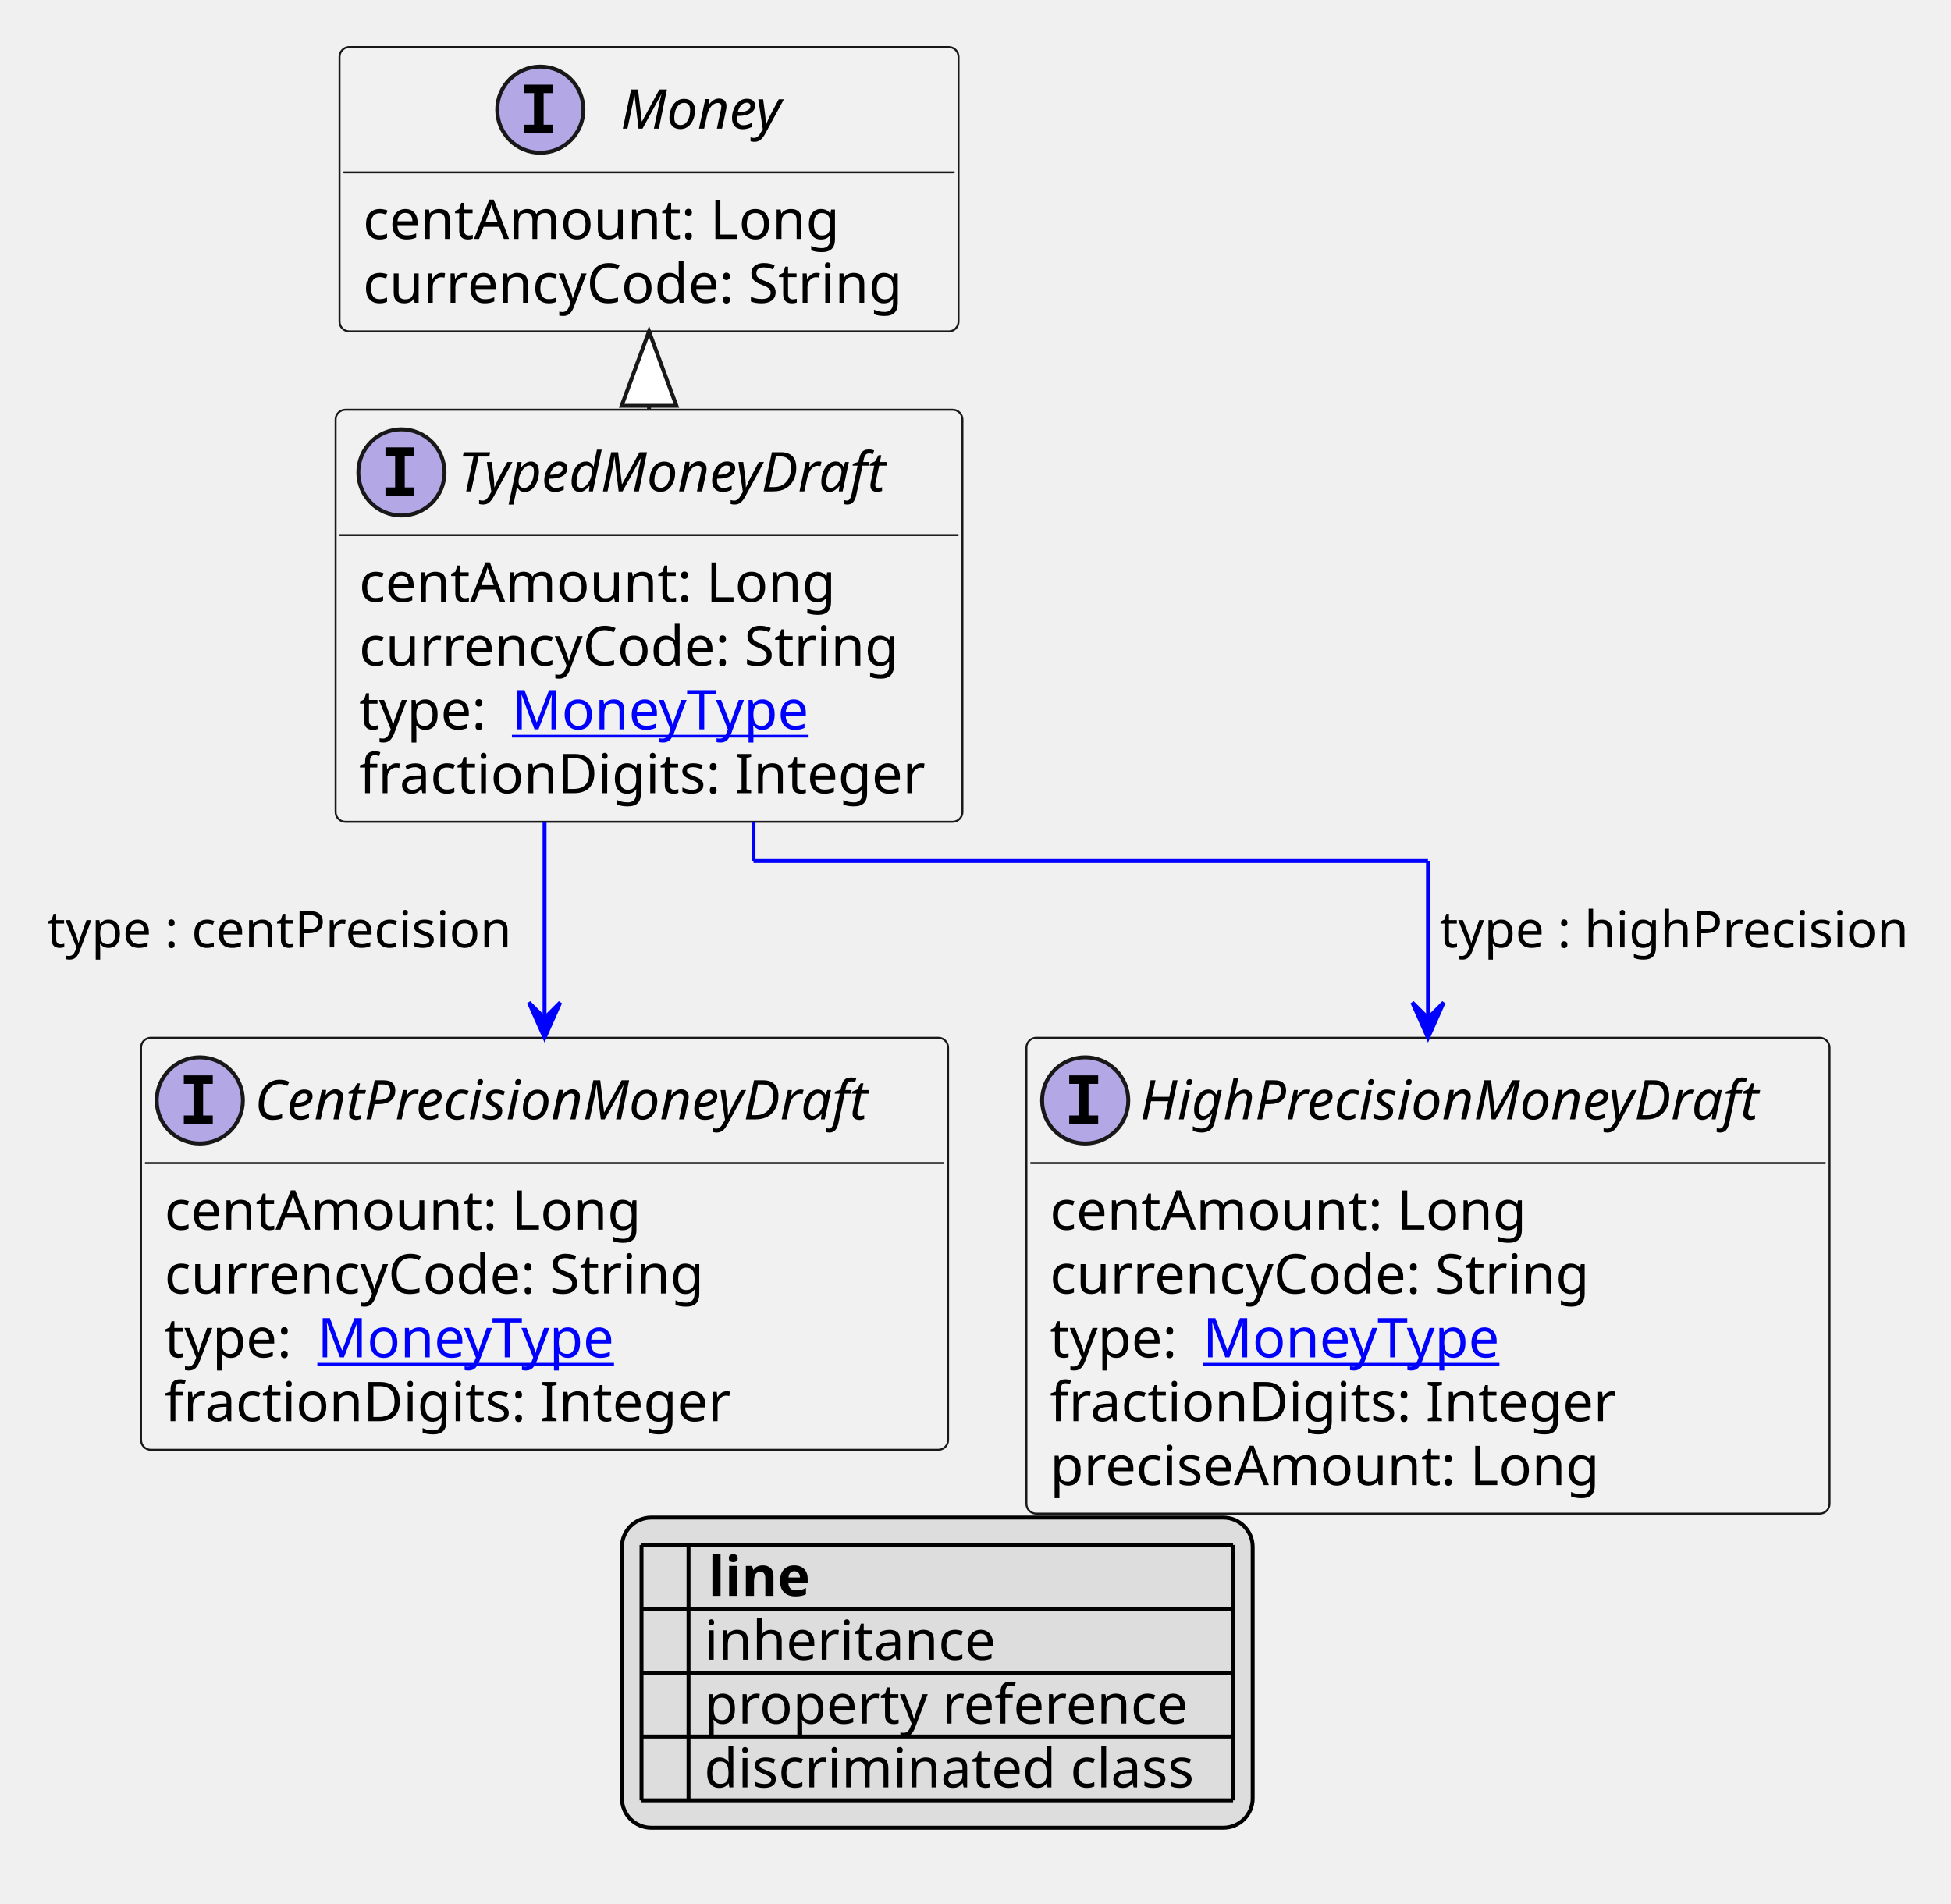
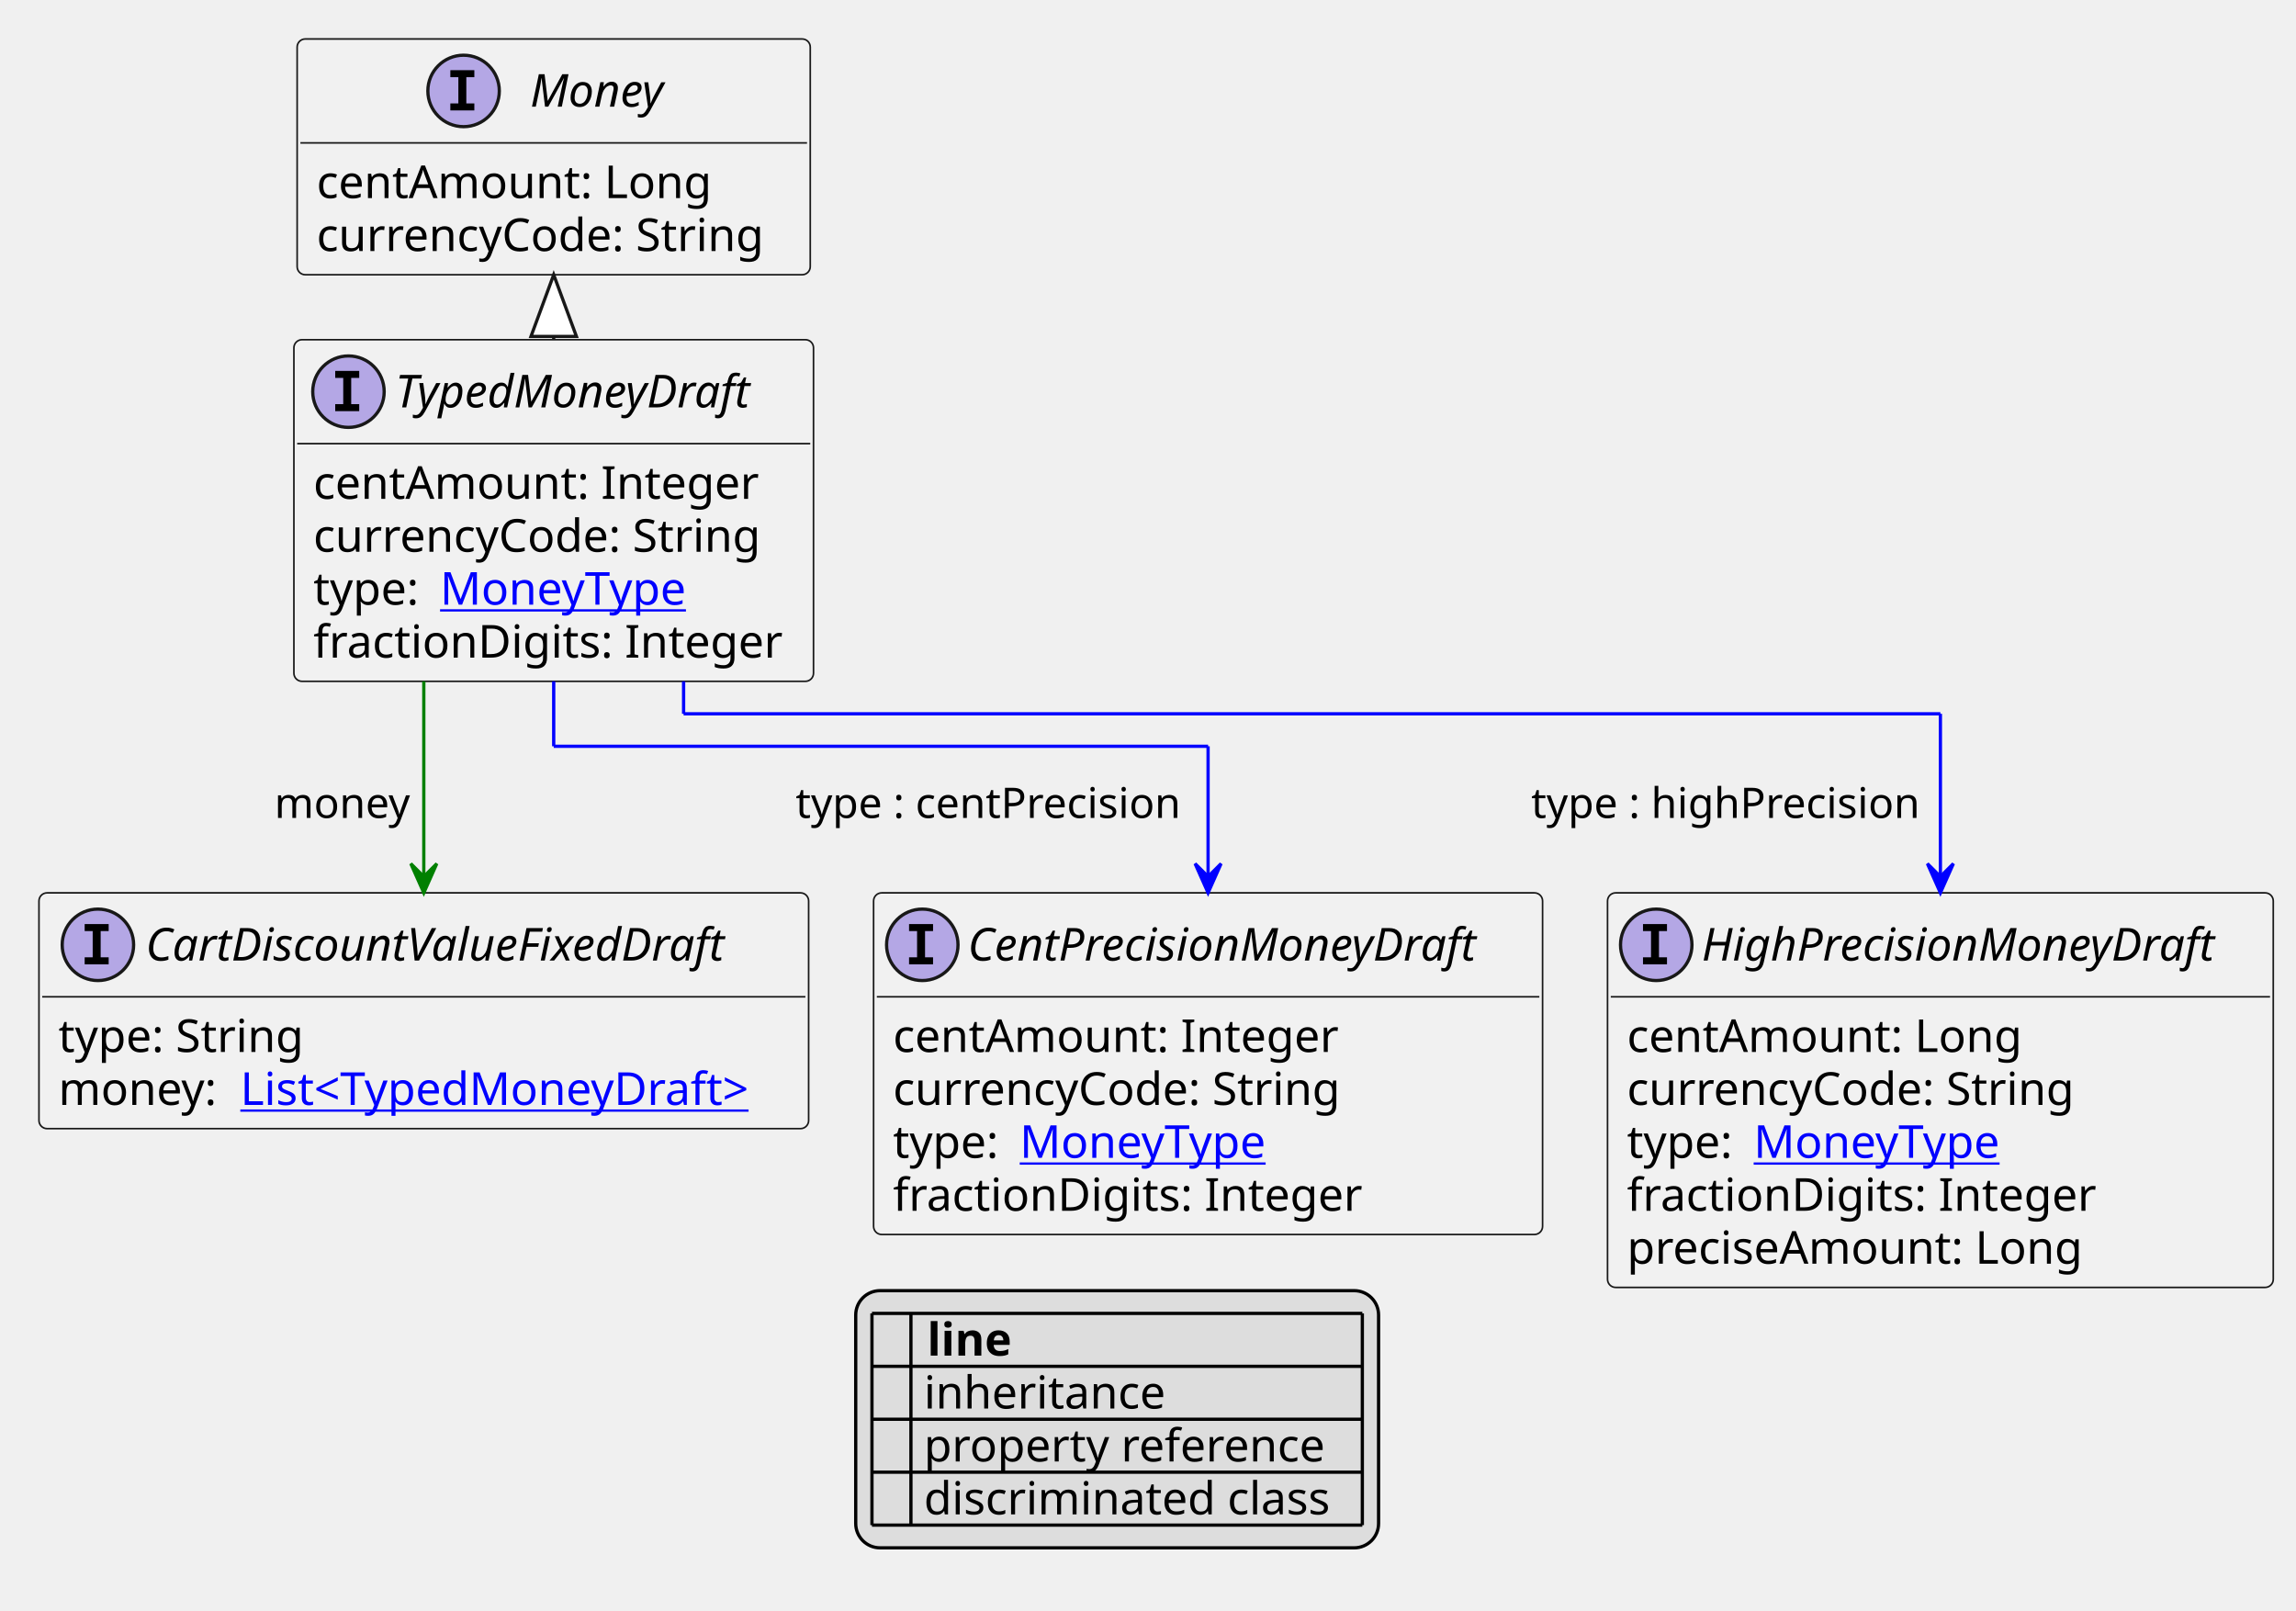
- <svg xmlns="http://www.w3.org/2000/svg" xmlns:xlink="http://www.w3.org/1999/xlink" contentStyleType="text/css" height="486px" preserveAspectRatio="none" style="width:498px;height:486px;background:#FFFFFF;" version="1.1" viewBox="0 0 498 486" width="498px" zoomAndPan="magnify">
+ <svg xmlns="http://www.w3.org/2000/svg" xmlns:xlink="http://www.w3.org/1999/xlink" contentStyleType="text/css" height="496px" preserveAspectRatio="none" style="width:707px;height:496px;background:#FFFFFF;" version="1.1" viewBox="0 0 707 496" width="707px" zoomAndPan="magnify">
  <defs>
-     <filter height="1" id="b1v78kabbeu7wr0" width="1" x="0" y="0">
+     <filter height="1" id="b3swd88i6dwf90" width="1" x="0" y="0">
      <feFlood flood-color="#000000" result="flood" />
      <feComposite in="SourceGraphic" in2="flood" operator="over" />
    </filter>
-     <filter height="1" id="b1v78kabbeu7wr1" width="1" x="0" y="0">
+     <filter height="1" id="b3swd88i6dwf91" width="1" x="0" y="0">
      <feFlood flood-color="#008000" result="flood" />
      <feComposite in="SourceGraphic" in2="flood" operator="over" />
    </filter>
-     <filter height="1" id="b1v78kabbeu7wr2" width="1" x="0" y="0">
+     <filter height="1" id="b3swd88i6dwf92" width="1" x="0" y="0">
      <feFlood flood-color="#0000FF" result="flood" />
      <feComposite in="SourceGraphic" in2="flood" operator="over" />
    </filter>
  </defs>
  <g>
    <a href="TypedMoneyDraft.svg" target="_top" title="TypedMoneyDraft.svg" xlink:actuate="onRequest" xlink:href="TypedMoneyDraft.svg" xlink:show="new" xlink:title="TypedMoneyDraft.svg" xlink:type="simple">
      <g id="elem_TypedMoneyDraft">
-         <rect codeLine="10" fill="#F1F1F1" height="105.188" id="TypedMoneyDraft" rx="2.5" ry="2.5" style="stroke:#181818;stroke-width:0.5;" width="160" x="85.667" y="104.594" />
-         <ellipse cx="102.467" cy="120.594" fill="#B4A7E5" rx="11" ry="11" style="stroke:#181818;stroke-width:1.0;" />
-         <path d="M98.388,116.359 L98.388,114.203 L105.779,114.203 L105.779,116.359 L103.31,116.359 L103.31,124.438 L105.779,124.438 L105.779,126.594 L98.388,126.594 L98.388,124.438 L100.857,124.438 L100.857,116.359 L98.388,116.359 Z " fill="#000000" />
-         <text fill="#000000" font-family="sans-serif" font-size="14" font-style="italic" lengthAdjust="spacing" textLength="124" x="116.867" y="125.44">TypedMoneyDraft</text>
-         <line style="stroke:#181818;stroke-width:0.5;" x1="86.667" x2="244.667" y1="136.594" y2="136.594" />
-         <text fill="#000000" font-family="sans-serif" font-size="14" lengthAdjust="spacing" textLength="128" x="91.667" y="153.589">centAmount: Long</text>
-         <text fill="#000000" font-family="sans-serif" font-size="14" lengthAdjust="spacing" textLength="146" x="91.667" y="169.886">currencyCode: String</text>
-         <text fill="#000000" font-family="sans-serif" font-size="14" lengthAdjust="spacing" textLength="35" x="91.667" y="186.183">type:</text>
+         <rect codeLine="10" fill="#F1F1F1" height="105.188" id="TypedMoneyDraft" rx="2.5" ry="2.5" style="stroke:#181818;stroke-width:0.5;" width="160" x="90.5" y="104.594" />
+         <ellipse cx="107.3" cy="120.594" fill="#B4A7E5" rx="11" ry="11" style="stroke:#181818;stroke-width:1.0;" />
+         <path d="M103.222,116.359 L103.222,114.203 L110.612,114.203 L110.612,116.359 L108.144,116.359 L108.144,124.438 L110.612,124.438 L110.612,126.594 L103.222,126.594 L103.222,124.438 L105.691,124.438 L105.691,116.359 L103.222,116.359 Z " fill="#000000" />
+         <text fill="#000000" font-family="sans-serif" font-size="14" font-style="italic" lengthAdjust="spacing" textLength="124" x="121.7" y="125.44">TypedMoneyDraft</text>
+         <line style="stroke:#181818;stroke-width:0.5;" x1="91.5" x2="249.5" y1="136.594" y2="136.594" />
+         <text fill="#000000" font-family="sans-serif" font-size="14" lengthAdjust="spacing" textLength="143" x="96.5" y="153.589">centAmount: Integer</text>
+         <text fill="#000000" font-family="sans-serif" font-size="14" lengthAdjust="spacing" textLength="146" x="96.5" y="169.886">currencyCode: String</text>
+         <text fill="#000000" font-family="sans-serif" font-size="14" lengthAdjust="spacing" textLength="35" x="96.5" y="186.183">type:</text>
        <a href="MoneyType.svg" target="_top" title="MoneyType.svg" xlink:actuate="onRequest" xlink:href="MoneyType.svg" xlink:show="new" xlink:title="MoneyType.svg" xlink:type="simple">
-           <text fill="#0000FF" font-family="sans-serif" font-size="14" lengthAdjust="spacing" text-decoration="underline" textLength="80" x="130.667" y="186.183">MoneyType</text>
+           <text fill="#0000FF" font-family="sans-serif" font-size="14" lengthAdjust="spacing" text-decoration="underline" textLength="80" x="135.5" y="186.183">MoneyType</text>
        </a>
-         <text fill="#000000" font-family="sans-serif" font-size="14" lengthAdjust="spacing" textLength="148" x="91.667" y="202.48">fractionDigits: Integer</text>
+         <text fill="#000000" font-family="sans-serif" font-size="14" lengthAdjust="spacing" textLength="148" x="96.5" y="202.48">fractionDigits: Integer</text>
      </g>
    </a>
    <a href="Money.svg" target="_top" title="Money.svg" xlink:actuate="onRequest" xlink:href="Money.svg" xlink:show="new" xlink:title="Money.svg" xlink:type="simple">
      <g id="elem_Money">
-         <rect codeLine="16" fill="#F1F1F1" height="72.594" id="Money" rx="2.5" ry="2.5" style="stroke:#181818;stroke-width:0.5;" width="158" x="86.667" y="12" />
-         <ellipse cx="137.917" cy="28" fill="#B4A7E5" rx="11" ry="11" style="stroke:#181818;stroke-width:1.0;" />
-         <path d="M133.839,23.766 L133.839,21.609 L141.229,21.609 L141.229,23.766 L138.76,23.766 L138.76,31.844 L141.229,31.844 L141.229,34 L133.839,34 L133.839,31.844 L136.307,31.844 L136.307,23.766 L133.839,23.766 Z " fill="#000000" />
-         <text fill="#000000" font-family="sans-serif" font-size="14" font-style="italic" lengthAdjust="spacing" textLength="47" x="158.417" y="32.847">Money</text>
-         <line style="stroke:#181818;stroke-width:0.5;" x1="87.667" x2="243.667" y1="44" y2="44" />
-         <text fill="#000000" font-family="sans-serif" font-size="14" lengthAdjust="spacing" textLength="128" x="92.667" y="60.995">centAmount: Long</text>
-         <text fill="#000000" font-family="sans-serif" font-size="14" lengthAdjust="spacing" textLength="146" x="92.667" y="77.292">currencyCode: String</text>
+         <rect codeLine="16" fill="#F1F1F1" height="72.594" id="Money" rx="2.5" ry="2.5" style="stroke:#181818;stroke-width:0.5;" width="158" x="91.5" y="12" />
+         <ellipse cx="142.75" cy="28" fill="#B4A7E5" rx="11" ry="11" style="stroke:#181818;stroke-width:1.0;" />
+         <path d="M138.672,23.766 L138.672,21.609 L146.062,21.609 L146.062,23.766 L143.594,23.766 L143.594,31.844 L146.062,31.844 L146.062,34 L138.672,34 L138.672,31.844 L141.141,31.844 L141.141,23.766 L138.672,23.766 Z " fill="#000000" />
+         <text fill="#000000" font-family="sans-serif" font-size="14" font-style="italic" lengthAdjust="spacing" textLength="47" x="163.25" y="32.847">Money</text>
+         <line style="stroke:#181818;stroke-width:0.5;" x1="92.5" x2="248.5" y1="44" y2="44" />
+         <text fill="#000000" font-family="sans-serif" font-size="14" lengthAdjust="spacing" textLength="128" x="97.5" y="60.995">centAmount: Long</text>
+         <text fill="#000000" font-family="sans-serif" font-size="14" lengthAdjust="spacing" textLength="146" x="97.5" y="77.292">currencyCode: String</text>
      </g>
    </a>
    <a href="CentPrecisionMoneyDraft.svg" target="_top" title="CentPrecisionMoneyDraft.svg" xlink:actuate="onRequest" xlink:href="CentPrecisionMoneyDraft.svg" xlink:show="new" xlink:title="CentPrecisionMoneyDraft.svg" xlink:type="simple">
      <g id="elem_CentPrecisionMoneyDraft">
-         <rect codeLine="21" fill="#F1F1F1" height="105.188" id="CentPrecisionMoneyDraft" rx="2.5" ry="2.5" style="stroke:#181818;stroke-width:0.5;" width="206" x="36" y="264.914" />
-         <ellipse cx="51" cy="280.914" fill="#B4A7E5" rx="11" ry="11" style="stroke:#181818;stroke-width:1.0;" />
-         <path d="M46.922,276.68 L46.922,274.523 L54.312,274.523 L54.312,276.68 L51.844,276.68 L51.844,284.758 L54.312,284.758 L54.312,286.914 L46.922,286.914 L46.922,284.758 L49.391,284.758 L49.391,276.68 L46.922,276.68 Z " fill="#000000" />
-         <text fill="#000000" font-family="sans-serif" font-size="14" font-style="italic" lengthAdjust="spacing" textLength="174" x="65" y="285.761">CentPrecisionMoneyDraft</text>
-         <line style="stroke:#181818;stroke-width:0.5;" x1="37" x2="241" y1="296.914" y2="296.914" />
-         <text fill="#000000" font-family="sans-serif" font-size="14" lengthAdjust="spacing" textLength="128" x="42" y="313.909">centAmount: Long</text>
-         <text fill="#000000" font-family="sans-serif" font-size="14" lengthAdjust="spacing" textLength="146" x="42" y="330.206">currencyCode: String</text>
-         <text fill="#000000" font-family="sans-serif" font-size="14" lengthAdjust="spacing" textLength="35" x="42" y="346.503">type:</text>
+         <rect codeLine="21" fill="#F1F1F1" height="105.188" id="CentPrecisionMoneyDraft" rx="2.5" ry="2.5" style="stroke:#181818;stroke-width:0.5;" width="206" x="269" y="274.914" />
+         <ellipse cx="284" cy="290.914" fill="#B4A7E5" rx="11" ry="11" style="stroke:#181818;stroke-width:1.0;" />
+         <path d="M279.922,286.68 L279.922,284.523 L287.312,284.523 L287.312,286.68 L284.844,286.68 L284.844,294.758 L287.312,294.758 L287.312,296.914 L279.922,296.914 L279.922,294.758 L282.391,294.758 L282.391,286.68 L279.922,286.68 Z " fill="#000000" />
+         <text fill="#000000" font-family="sans-serif" font-size="14" font-style="italic" lengthAdjust="spacing" textLength="174" x="298" y="295.761">CentPrecisionMoneyDraft</text>
+         <line style="stroke:#181818;stroke-width:0.5;" x1="270" x2="474" y1="306.914" y2="306.914" />
+         <text fill="#000000" font-family="sans-serif" font-size="14" lengthAdjust="spacing" textLength="143" x="275" y="323.909">centAmount: Integer</text>
+         <text fill="#000000" font-family="sans-serif" font-size="14" lengthAdjust="spacing" textLength="146" x="275" y="340.206">currencyCode: String</text>
+         <text fill="#000000" font-family="sans-serif" font-size="14" lengthAdjust="spacing" textLength="35" x="275" y="356.503">type:</text>
        <a href="MoneyType.svg" target="_top" title="MoneyType.svg" xlink:actuate="onRequest" xlink:href="MoneyType.svg" xlink:show="new" xlink:title="MoneyType.svg" xlink:type="simple">
-           <text fill="#0000FF" font-family="sans-serif" font-size="14" lengthAdjust="spacing" text-decoration="underline" textLength="80" x="81" y="346.503">MoneyType</text>
+           <text fill="#0000FF" font-family="sans-serif" font-size="14" lengthAdjust="spacing" text-decoration="underline" textLength="80" x="314" y="356.503">MoneyType</text>
        </a>
-         <text fill="#000000" font-family="sans-serif" font-size="14" lengthAdjust="spacing" textLength="148" x="42" y="362.8">fractionDigits: Integer</text>
+         <text fill="#000000" font-family="sans-serif" font-size="14" lengthAdjust="spacing" textLength="148" x="275" y="372.8">fractionDigits: Integer</text>
      </g>
    </a>
    <a href="HighPrecisionMoneyDraft.svg" target="_top" title="HighPrecisionMoneyDraft.svg" xlink:actuate="onRequest" xlink:href="HighPrecisionMoneyDraft.svg" xlink:show="new" xlink:title="HighPrecisionMoneyDraft.svg" xlink:type="simple">
      <g id="elem_HighPrecisionMoneyDraft">
-         <rect codeLine="27" fill="#F1F1F1" height="121.484" id="HighPrecisionMoneyDraft" rx="2.5" ry="2.5" style="stroke:#181818;stroke-width:0.5;" width="205" x="262" y="264.914" />
-         <ellipse cx="277" cy="280.914" fill="#B4A7E5" rx="11" ry="11" style="stroke:#181818;stroke-width:1.0;" />
-         <path d="M272.922,276.68 L272.922,274.523 L280.312,274.523 L280.312,276.68 L277.844,276.68 L277.844,284.758 L280.312,284.758 L280.312,286.914 L272.922,286.914 L272.922,284.758 L275.391,284.758 L275.391,276.68 L272.922,276.68 Z " fill="#000000" />
-         <text fill="#000000" font-family="sans-serif" font-size="14" font-style="italic" lengthAdjust="spacing" textLength="173" x="291" y="285.761">HighPrecisionMoneyDraft</text>
-         <line style="stroke:#181818;stroke-width:0.5;" x1="263" x2="466" y1="296.914" y2="296.914" />
-         <text fill="#000000" font-family="sans-serif" font-size="14" lengthAdjust="spacing" textLength="128" x="268" y="313.909">centAmount: Long</text>
-         <text fill="#000000" font-family="sans-serif" font-size="14" lengthAdjust="spacing" textLength="146" x="268" y="330.206">currencyCode: String</text>
-         <text fill="#000000" font-family="sans-serif" font-size="14" lengthAdjust="spacing" textLength="35" x="268" y="346.503">type:</text>
+         <rect codeLine="27" fill="#F1F1F1" height="121.484" id="HighPrecisionMoneyDraft" rx="2.5" ry="2.5" style="stroke:#181818;stroke-width:0.5;" width="205" x="495" y="274.914" />
+         <ellipse cx="510" cy="290.914" fill="#B4A7E5" rx="11" ry="11" style="stroke:#181818;stroke-width:1.0;" />
+         <path d="M505.922,286.68 L505.922,284.523 L513.312,284.523 L513.312,286.68 L510.844,286.68 L510.844,294.758 L513.312,294.758 L513.312,296.914 L505.922,296.914 L505.922,294.758 L508.391,294.758 L508.391,286.68 L505.922,286.68 Z " fill="#000000" />
+         <text fill="#000000" font-family="sans-serif" font-size="14" font-style="italic" lengthAdjust="spacing" textLength="173" x="524" y="295.761">HighPrecisionMoneyDraft</text>
+         <line style="stroke:#181818;stroke-width:0.5;" x1="496" x2="699" y1="306.914" y2="306.914" />
+         <text fill="#000000" font-family="sans-serif" font-size="14" lengthAdjust="spacing" textLength="128" x="501" y="323.909">centAmount: Long</text>
+         <text fill="#000000" font-family="sans-serif" font-size="14" lengthAdjust="spacing" textLength="146" x="501" y="340.206">currencyCode: String</text>
+         <text fill="#000000" font-family="sans-serif" font-size="14" lengthAdjust="spacing" textLength="35" x="501" y="356.503">type:</text>
        <a href="MoneyType.svg" target="_top" title="MoneyType.svg" xlink:actuate="onRequest" xlink:href="MoneyType.svg" xlink:show="new" xlink:title="MoneyType.svg" xlink:type="simple">
-           <text fill="#0000FF" font-family="sans-serif" font-size="14" lengthAdjust="spacing" text-decoration="underline" textLength="80" x="307" y="346.503">MoneyType</text>
+           <text fill="#0000FF" font-family="sans-serif" font-size="14" lengthAdjust="spacing" text-decoration="underline" textLength="80" x="540" y="356.503">MoneyType</text>
        </a>
-         <text fill="#000000" font-family="sans-serif" font-size="14" lengthAdjust="spacing" textLength="148" x="268" y="362.8">fractionDigits: Integer</text>
-         <text fill="#000000" font-family="sans-serif" font-size="14" lengthAdjust="spacing" textLength="148" x="268" y="379.097">preciseAmount: Long</text>
+         <text fill="#000000" font-family="sans-serif" font-size="14" lengthAdjust="spacing" textLength="148" x="501" y="372.8">fractionDigits: Integer</text>
+         <text fill="#000000" font-family="sans-serif" font-size="14" lengthAdjust="spacing" textLength="148" x="501" y="389.097">preciseAmount: Long</text>
      </g>
    </a>
-     <line style="stroke:#181818;stroke-width:1.0;" x1="165.667" x2="165.667" y1="84.594" y2="104.594" />
-     <polygon fill="#FFFFFF" points="165.667,84.594,158.667,103.594,172.667,103.594,165.667,84.594" style="stroke:#181818;stroke-width:1.0;" />
-     <line style="stroke:#0000FF;stroke-width:1.0;" x1="139" x2="139" y1="209.781" y2="264.914" />
-     <polygon fill="#0000FF" points="139,264.914,143,255.914,139,259.914,135,255.914,139,264.914" style="stroke:#0000FF;stroke-width:1.0;" />
-     <text fill="#000000" font-family="sans-serif" font-size="13" lengthAdjust="spacing" textLength="125" x="12" y="241.848">type : centPrecision</text>
-     <line style="stroke:#0000FF;stroke-width:1.0;" x1="192.333" x2="192.333" y1="209.781" y2="219.781" />
-     <line style="stroke:#0000FF;stroke-width:1.0;" x1="192.333" x2="364.5" y1="219.781" y2="219.781" />
-     <line style="stroke:#0000FF;stroke-width:1.0;" x1="364.5" x2="364.5" y1="219.781" y2="264.914" />
-     <polygon fill="#0000FF" points="364.5,264.914,368.5,255.914,364.5,259.914,360.5,255.914,364.5,264.914" style="stroke:#0000FF;stroke-width:1.0;" />
-     <text fill="#000000" font-family="sans-serif" font-size="13" lengthAdjust="spacing" textLength="124" x="367.5" y="241.848">type : highPrecision</text>
-     <rect fill="#DDDDDD" height="79.188" id="_legend" rx="7.5" ry="7.5" style="stroke:#000000;stroke-width:1.0;" width="161" x="158.75" y="387.398" />
-     <text fill="#000000" font-family="sans-serif" font-size="14" font-weight="bold" lengthAdjust="spacing" textLength="5" x="163.75" y="407.394"> </text>
-     <text fill="#000000" font-family="sans-serif" font-size="14" font-weight="bold" lengthAdjust="spacing" textLength="28" x="180.75" y="407.394">line</text>
-     <text fill="#000000" filter="url(#b1v78kabbeu7wr0)" font-family="sans-serif" font-size="14" lengthAdjust="spacing" textLength="12" x="163.75" y="423.69">   </text>
-     <text fill="#000000" font-family="sans-serif" font-size="14" lengthAdjust="spacing" textLength="77" x="179.75" y="423.69">inheritance</text>
-     <text fill="#000000" filter="url(#b1v78kabbeu7wr1)" font-family="sans-serif" font-size="14" lengthAdjust="spacing" textLength="12" x="163.75" y="439.987">   </text>
-     <text fill="#000000" font-family="sans-serif" font-size="14" lengthAdjust="spacing" textLength="129" x="179.75" y="439.987">property reference</text>
-     <text fill="#000000" filter="url(#b1v78kabbeu7wr2)" font-family="sans-serif" font-size="14" lengthAdjust="spacing" textLength="12" x="163.75" y="456.284">   </text>
-     <text fill="#000000" font-family="sans-serif" font-size="14" lengthAdjust="spacing" textLength="131" x="179.75" y="456.284">discriminated class</text>
-     <line style="stroke:#000000;stroke-width:1.0;" x1="163.75" x2="314.75" y1="394.398" y2="394.398" />
-     <line style="stroke:#000000;stroke-width:1.0;" x1="163.75" x2="314.75" y1="410.695" y2="410.695" />
-     <line style="stroke:#000000;stroke-width:1.0;" x1="163.75" x2="314.75" y1="426.992" y2="426.992" />
-     <line style="stroke:#000000;stroke-width:1.0;" x1="163.75" x2="314.75" y1="443.289" y2="443.289" />
-     <line style="stroke:#000000;stroke-width:1.0;" x1="163.75" x2="314.75" y1="459.586" y2="459.586" />
-     <line style="stroke:#000000;stroke-width:1.0;" x1="163.75" x2="163.75" y1="394.398" y2="459.586" />
-     <line style="stroke:#000000;stroke-width:1.0;" x1="175.75" x2="175.75" y1="394.398" y2="459.586" />
-     <line style="stroke:#000000;stroke-width:1.0;" x1="314.75" x2="314.75" y1="394.398" y2="459.586" />
+     <a href="CartDiscountValueFixedDraft.svg" target="_top" title="CartDiscountValueFixedDraft.svg" xlink:actuate="onRequest" xlink:href="CartDiscountValueFixedDraft.svg" xlink:show="new" xlink:title="CartDiscountValueFixedDraft.svg" xlink:type="simple">
+       <g id="elem_CartDiscountValueFixedDraft">
+         <rect codeLine="34" fill="#F1F1F1" height="72.594" id="CartDiscountValueFixedDraft" rx="2.5" ry="2.5" style="stroke:#181818;stroke-width:0.5;" width="237" x="12" y="274.914" />
+         <ellipse cx="30.15" cy="290.914" fill="#B4A7E5" rx="11" ry="11" style="stroke:#181818;stroke-width:1.0;" />
+         <path d="M26.072,286.68 L26.072,284.523 L33.462,284.523 L33.462,286.68 L30.994,286.68 L30.994,294.758 L33.462,294.758 L33.462,296.914 L26.072,296.914 L26.072,294.758 L28.541,294.758 L28.541,286.68 L26.072,286.68 Z " fill="#000000" />
+         <text fill="#000000" font-family="sans-serif" font-size="14" font-style="italic" lengthAdjust="spacing" textLength="198" x="44.85" y="295.761">CartDiscountValueFixedDraft</text>
+         <line style="stroke:#181818;stroke-width:0.5;" x1="13" x2="248" y1="306.914" y2="306.914" />
+         <text fill="#000000" font-family="sans-serif" font-size="14" lengthAdjust="spacing" textLength="79" x="18" y="323.909">type: String</text>
+         <text fill="#000000" font-family="sans-serif" font-size="14" lengthAdjust="spacing" textLength="52" x="18" y="340.206">money:</text>
+         <a href="TypedMoneyDraft.svg" target="_top" title="TypedMoneyDraft.svg" xlink:actuate="onRequest" xlink:href="TypedMoneyDraft.svg" xlink:show="new" xlink:title="TypedMoneyDraft.svg" xlink:type="simple">
+           <text fill="#0000FF" font-family="sans-serif" font-size="14" lengthAdjust="spacing" text-decoration="underline" textLength="169" x="74" y="340.206">List&lt;TypedMoneyDraft&gt;</text>
+         </a>
+       </g>
+     </a>
+     <line style="stroke:#181818;stroke-width:1.0;" x1="170.5" x2="170.5" y1="84.594" y2="104.594" />
+     <polygon fill="#FFFFFF" points="170.5,84.594,163.5,103.594,177.5,103.594,170.5,84.594" style="stroke:#181818;stroke-width:1.0;" />
+     <line style="stroke:#0000FF;stroke-width:1.0;" x1="170.5" x2="170.5" y1="209.781" y2="229.781" />
+     <line style="stroke:#0000FF;stroke-width:1.0;" x1="170.5" x2="372" y1="229.781" y2="229.781" />
+     <line style="stroke:#0000FF;stroke-width:1.0;" x1="372" x2="372" y1="229.781" y2="274.914" />
+     <polygon fill="#0000FF" points="372,274.914,376,265.914,372,269.914,368,265.914,372,274.914" style="stroke:#0000FF;stroke-width:1.0;" />
+     <text fill="#000000" font-family="sans-serif" font-size="13" lengthAdjust="spacing" textLength="125" x="245" y="251.848">type : centPrecision</text>
+     <line style="stroke:#0000FF;stroke-width:1.0;" x1="210.5" x2="210.5" y1="209.781" y2="219.781" />
+     <line style="stroke:#0000FF;stroke-width:1.0;" x1="210.5" x2="597.5" y1="219.781" y2="219.781" />
+     <line style="stroke:#0000FF;stroke-width:1.0;" x1="597.5" x2="597.5" y1="219.781" y2="274.914" />
+     <polygon fill="#0000FF" points="597.5,274.914,601.5,265.914,597.5,269.914,593.5,265.914,597.5,274.914" style="stroke:#0000FF;stroke-width:1.0;" />
+     <text fill="#000000" font-family="sans-serif" font-size="13" lengthAdjust="spacing" textLength="124" x="471.5" y="251.848">type : highPrecision</text>
+     <line style="stroke:#008000;stroke-width:1.0;" x1="130.5" x2="130.5" y1="209.781" y2="274.914" />
+     <polygon fill="#008000" points="130.5,274.914,134.5,265.914,130.5,269.914,126.5,265.914,130.5,274.914" style="stroke:#008000;stroke-width:1.0;" />
+     <text fill="#000000" font-family="sans-serif" font-size="13" lengthAdjust="spacing" textLength="44" x="84.5" y="251.848">money</text>
+     <rect fill="#DDDDDD" height="79.188" id="_legend" rx="7.5" ry="7.5" style="stroke:#000000;stroke-width:1.0;" width="161" x="263.5" y="397.398" />
+     <text fill="#000000" font-family="sans-serif" font-size="14" font-weight="bold" lengthAdjust="spacing" textLength="5" x="268.5" y="417.394"> </text>
+     <text fill="#000000" font-family="sans-serif" font-size="14" font-weight="bold" lengthAdjust="spacing" textLength="28" x="285.5" y="417.394">line</text>
+     <text fill="#000000" filter="url(#b3swd88i6dwf90)" font-family="sans-serif" font-size="14" lengthAdjust="spacing" textLength="12" x="268.5" y="433.69">   </text>
+     <text fill="#000000" font-family="sans-serif" font-size="14" lengthAdjust="spacing" textLength="77" x="284.5" y="433.69">inheritance</text>
+     <text fill="#000000" filter="url(#b3swd88i6dwf91)" font-family="sans-serif" font-size="14" lengthAdjust="spacing" textLength="12" x="268.5" y="449.987">   </text>
+     <text fill="#000000" font-family="sans-serif" font-size="14" lengthAdjust="spacing" textLength="129" x="284.5" y="449.987">property reference</text>
+     <text fill="#000000" filter="url(#b3swd88i6dwf92)" font-family="sans-serif" font-size="14" lengthAdjust="spacing" textLength="12" x="268.5" y="466.284">   </text>
+     <text fill="#000000" font-family="sans-serif" font-size="14" lengthAdjust="spacing" textLength="131" x="284.5" y="466.284">discriminated class</text>
+     <line style="stroke:#000000;stroke-width:1.0;" x1="268.5" x2="419.5" y1="404.398" y2="404.398" />
+     <line style="stroke:#000000;stroke-width:1.0;" x1="268.5" x2="419.5" y1="420.695" y2="420.695" />
+     <line style="stroke:#000000;stroke-width:1.0;" x1="268.5" x2="419.5" y1="436.992" y2="436.992" />
+     <line style="stroke:#000000;stroke-width:1.0;" x1="268.5" x2="419.5" y1="453.289" y2="453.289" />
+     <line style="stroke:#000000;stroke-width:1.0;" x1="268.5" x2="419.5" y1="469.586" y2="469.586" />
+     <line style="stroke:#000000;stroke-width:1.0;" x1="268.5" x2="268.5" y1="404.398" y2="469.586" />
+     <line style="stroke:#000000;stroke-width:1.0;" x1="280.5" x2="280.5" y1="404.398" y2="469.586" />
+     <line style="stroke:#000000;stroke-width:1.0;" x1="419.5" x2="419.5" y1="404.398" y2="469.586" />
  </g>
</svg>
